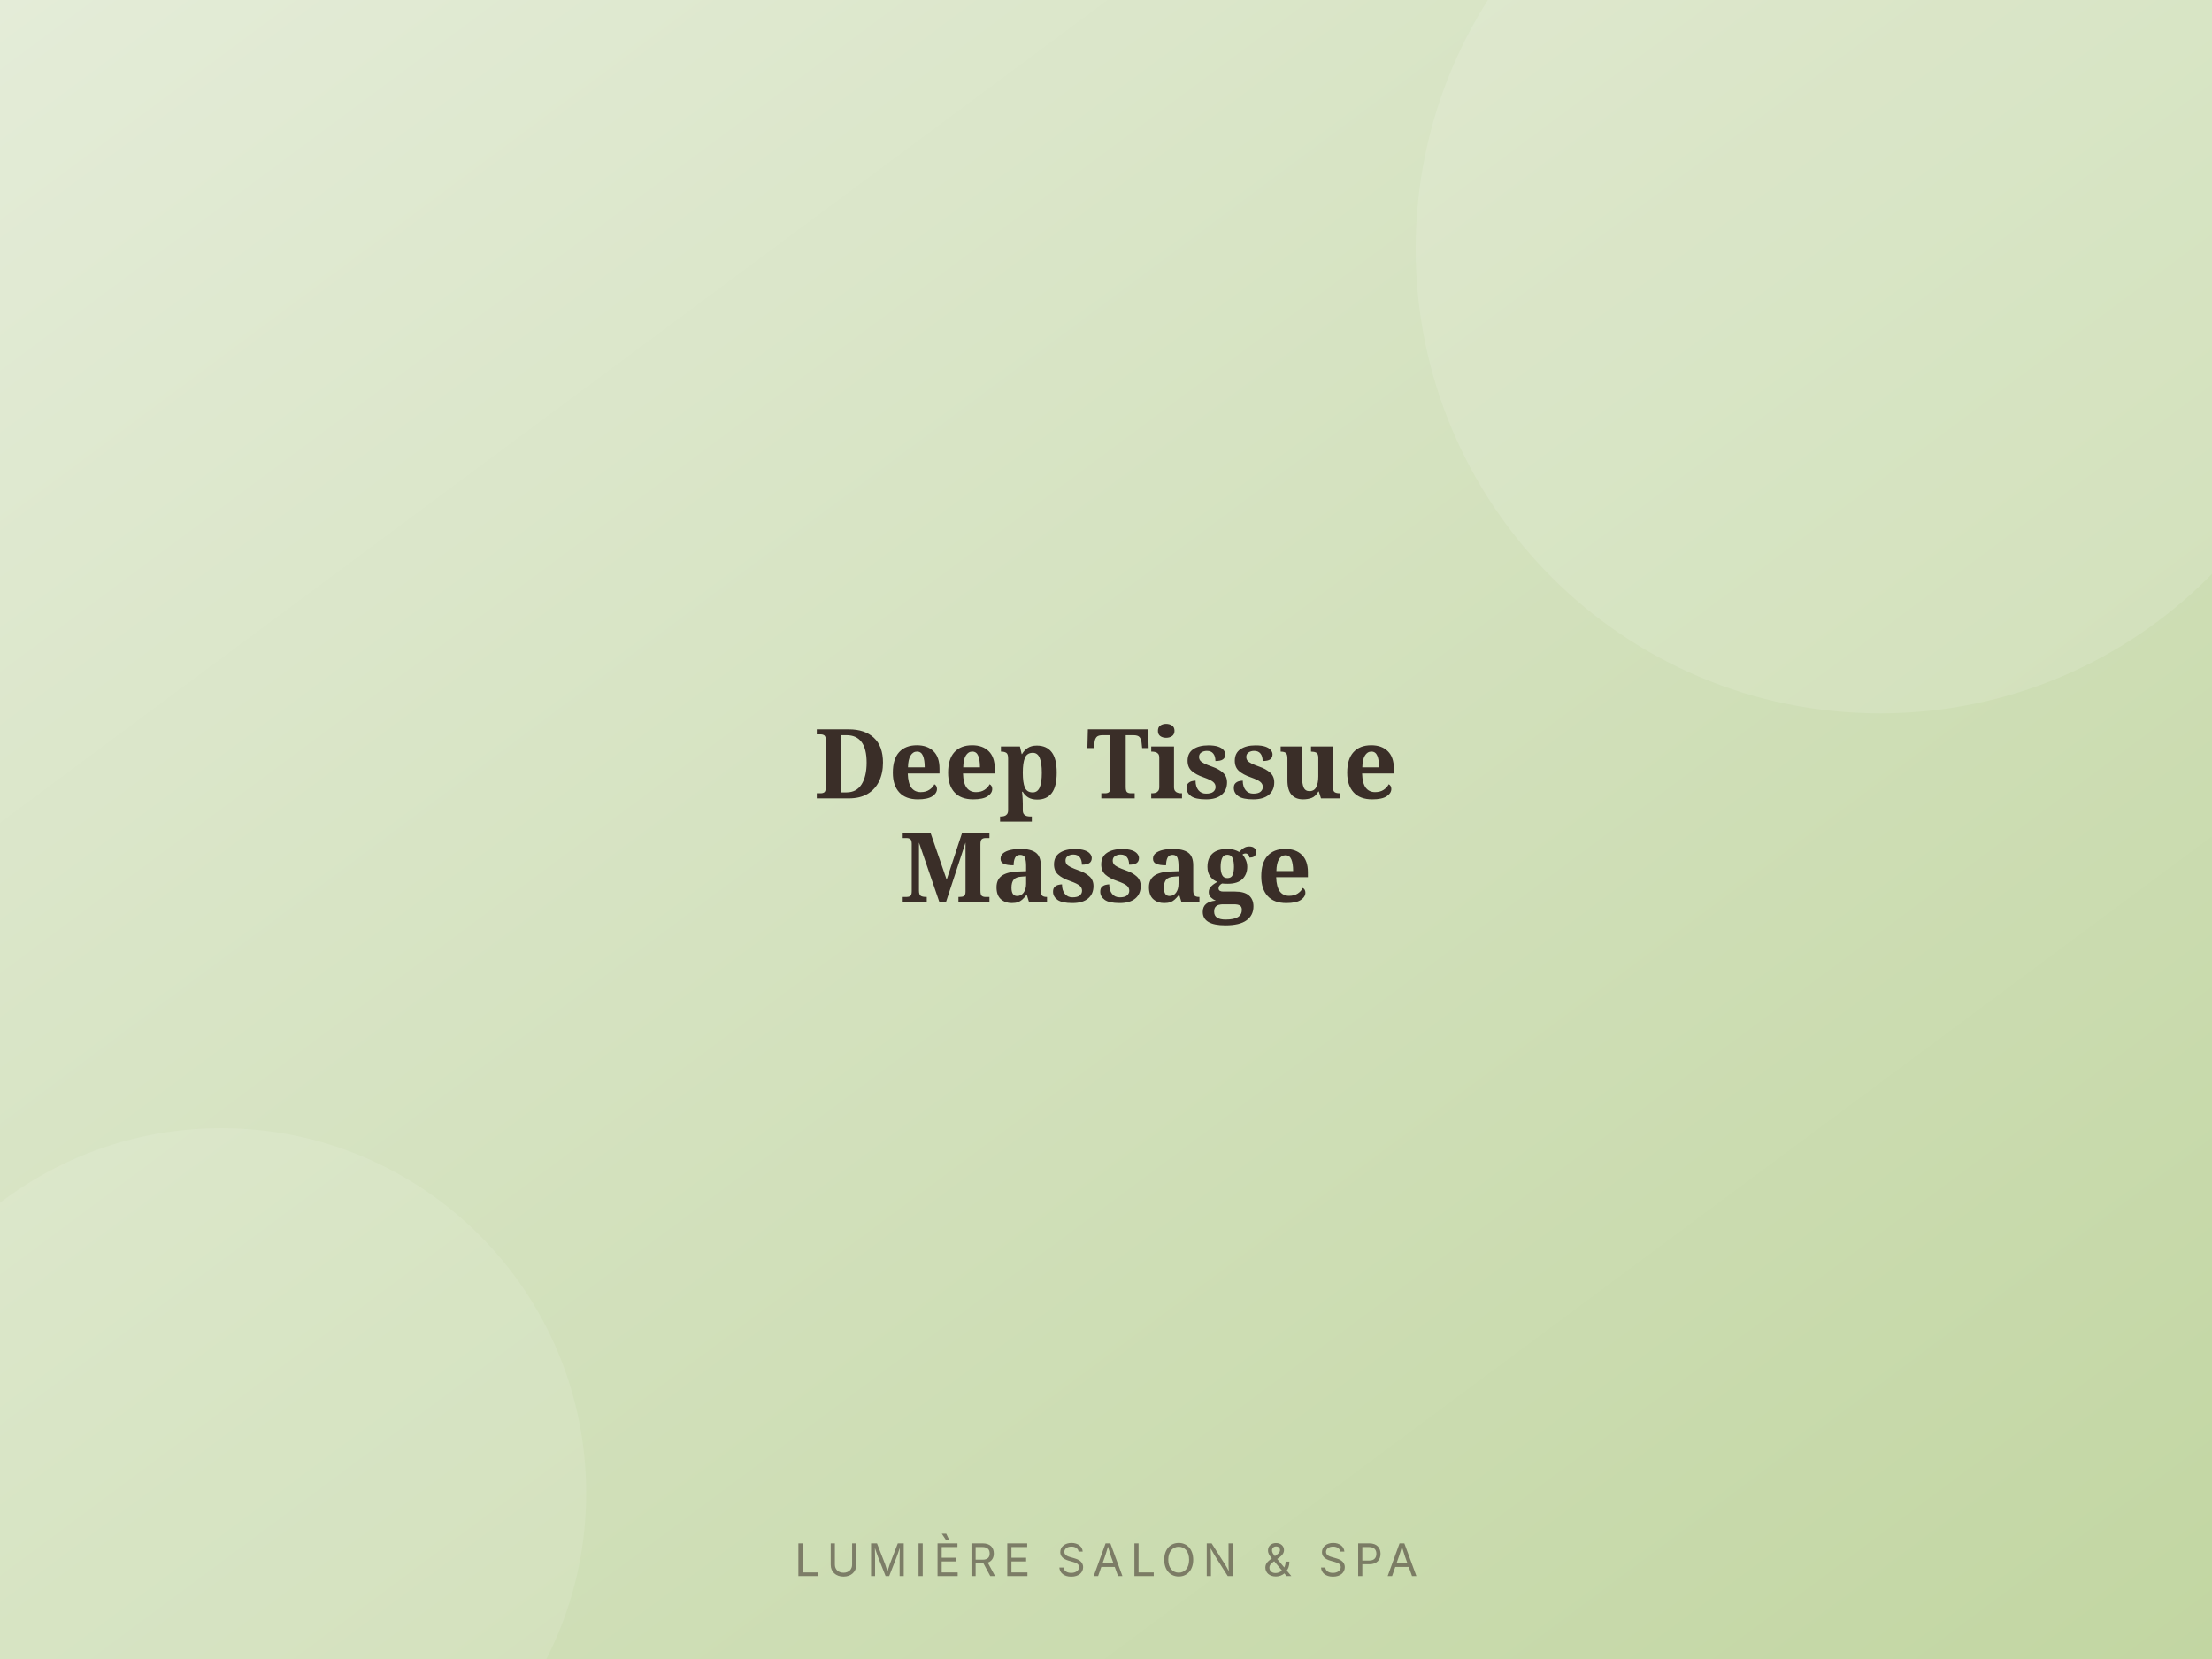
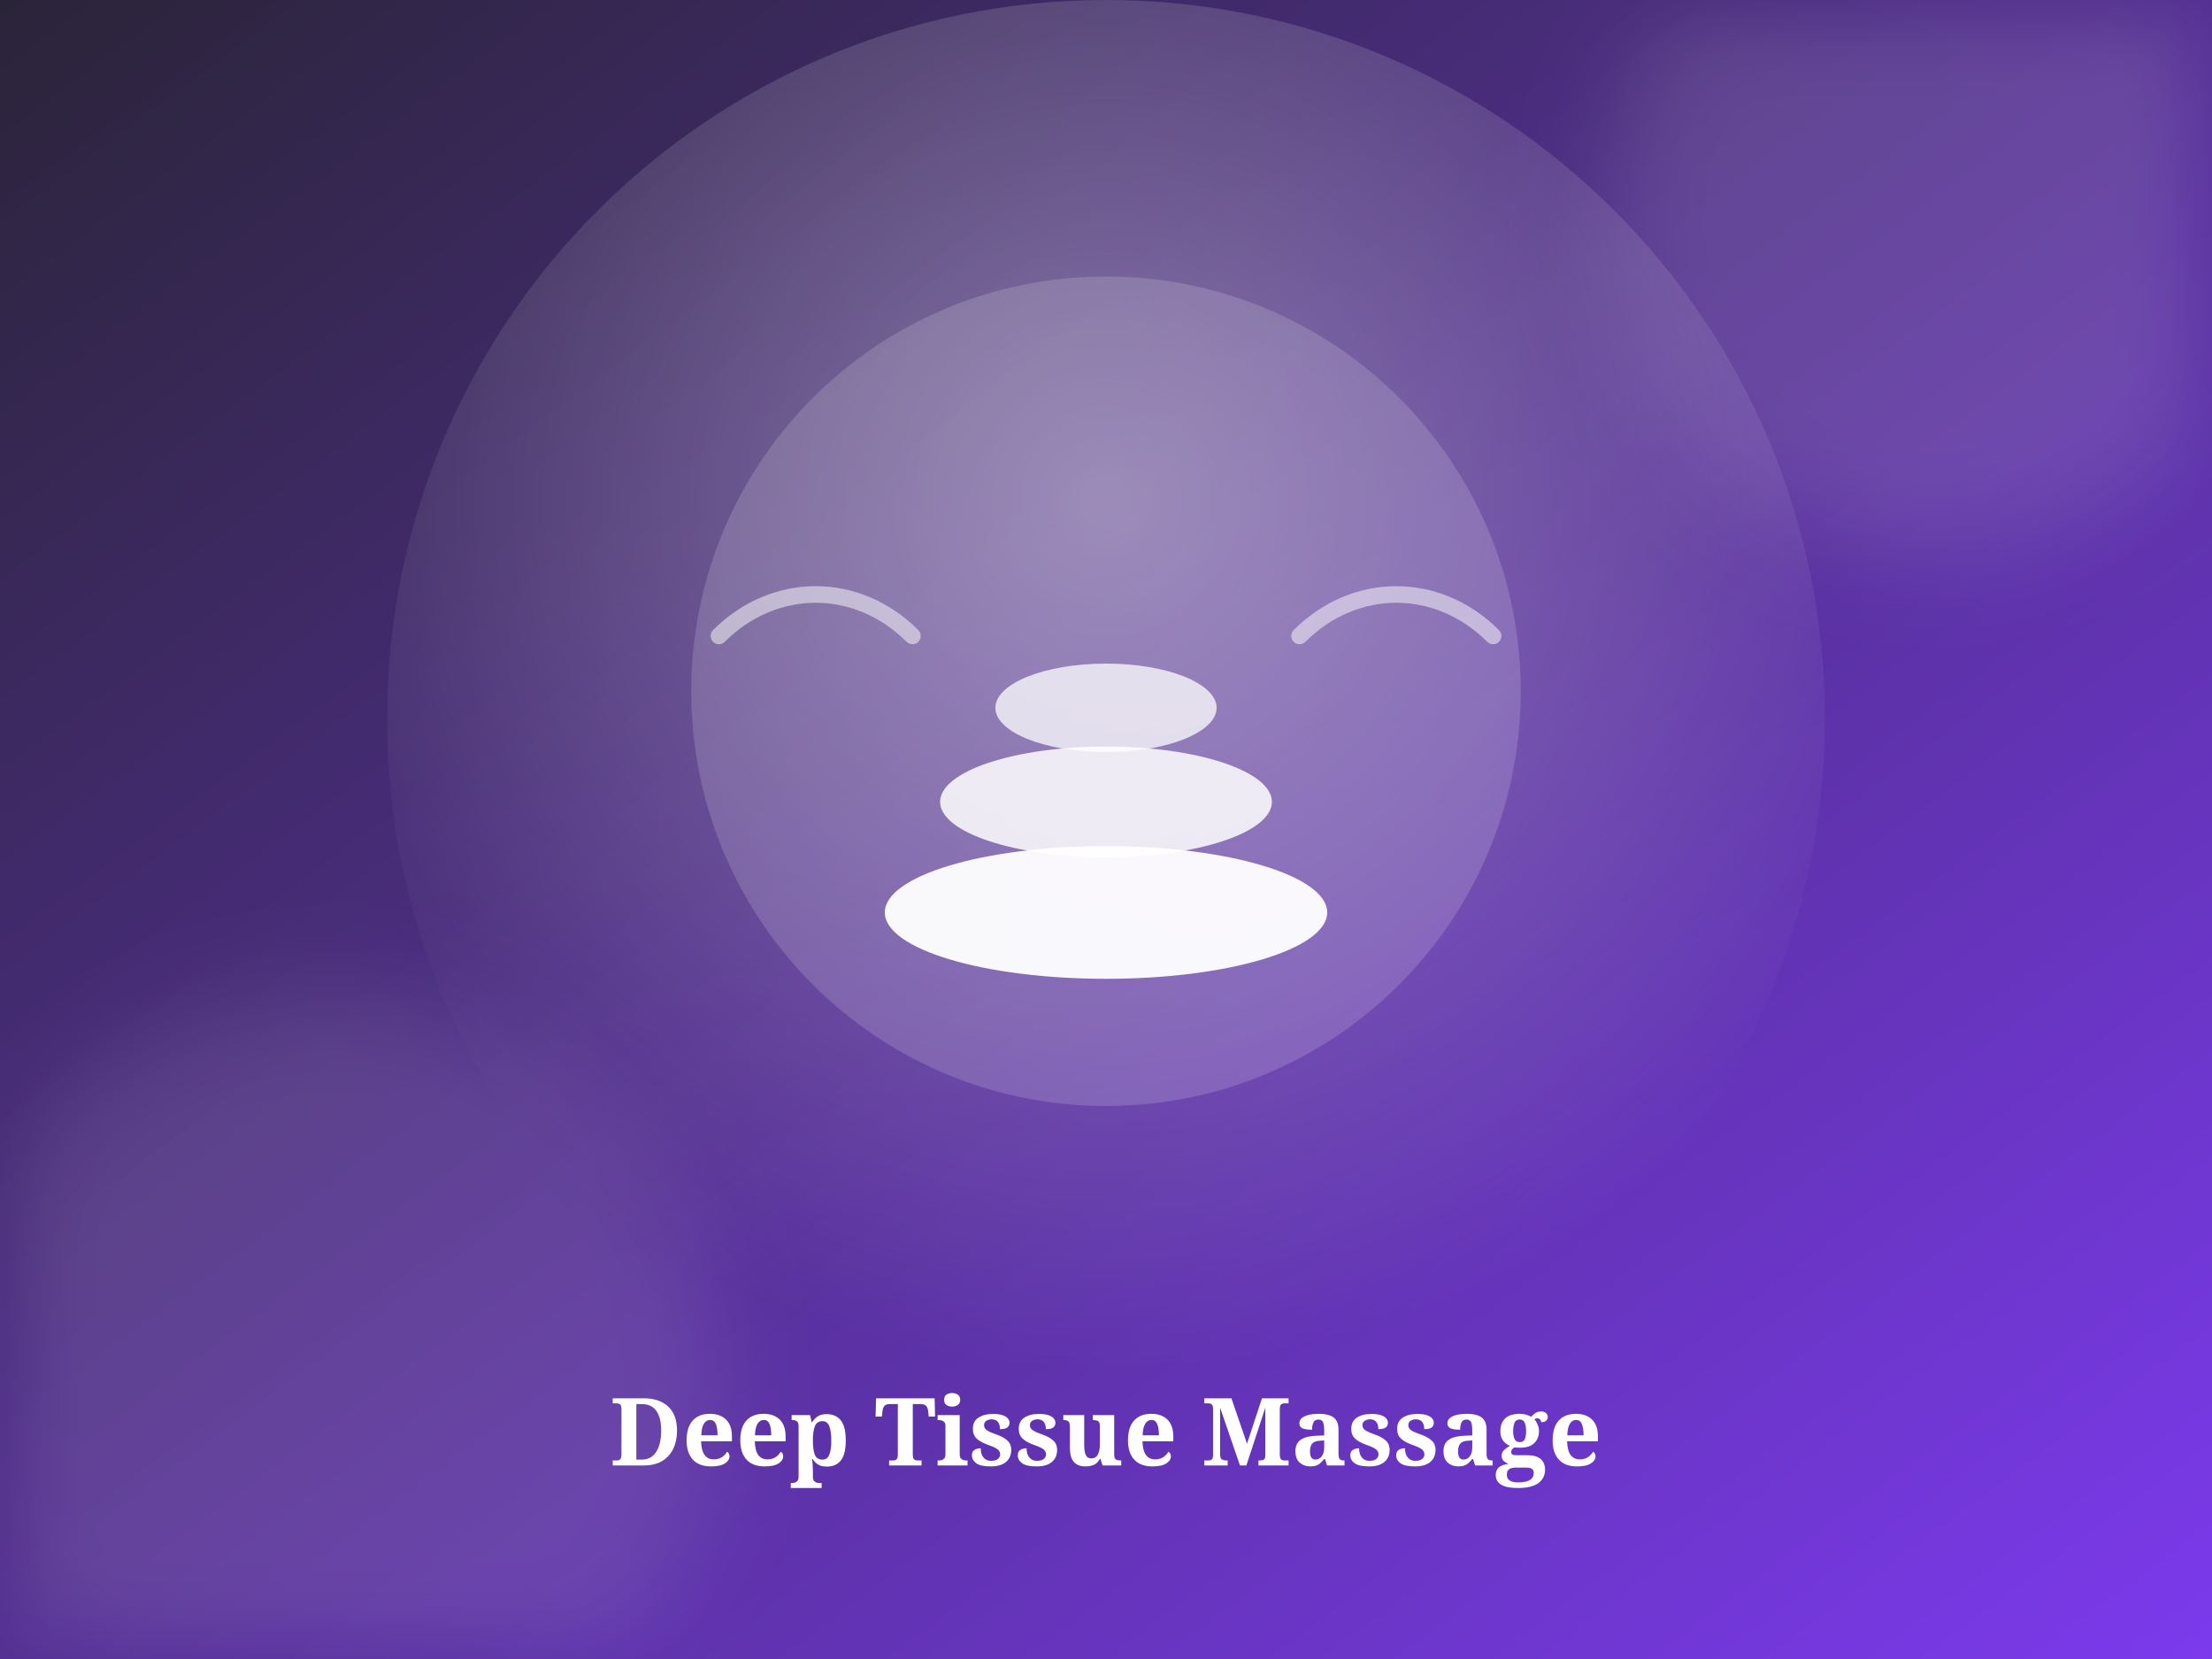
- <svg xmlns="http://www.w3.org/2000/svg" width="640" height="480" viewBox="0 0 640 480">
+ <svg xmlns="http://www.w3.org/2000/svg" width="800" height="600" viewBox="0 0 800 600">
  <defs>
-     <linearGradient id="ghq359b" x1="0%" y1="0%" x2="100%" y2="100%">
-       <stop offset="0%" stop-color="#e4ecd8" />
-       <stop offset="100%" stop-color="#c2d6a2" />
+     <linearGradient id="gDeepTissue" x1="0%" y1="0%" x2="100%" y2="100%">
+       <stop offset="0%" stop-color="#2a2438" />
+       <stop offset="100%" stop-color="#7c3aed" />
    </linearGradient>
+     <radialGradient id="gDeepTissueglow" cx="50%" cy="35%" r="60%">
+       <stop offset="0%" stop-color="#ffffff" stop-opacity="0.35" />
+       <stop offset="100%" stop-color="#ffffff" stop-opacity="0" />
+     </radialGradient>
+     <filter id="gDeepTissuesoft" x="-50%" y="-50%" width="200%" height="200%">
+       <feGaussianBlur stdDeviation="18" />
+     </filter>
  </defs>
-   <rect width="640" height="480" fill="url(#ghq359b)" />
-   <circle cx="544" cy="72" r="134.4" fill="#ffffff" opacity="0.12" />
-   <circle cx="64" cy="432" r="105.6" fill="#ffffff" opacity="0.10" />
-   <text x="50%" y="231" text-anchor="middle" font-family="Georgia, 'Playfair Display', serif" font-size="28" fill="#3a2e28" font-weight="600">Deep Tissue</text>
-   <text x="50%" y="261" text-anchor="middle" font-family="Georgia, 'Playfair Display', serif" font-size="28" fill="#3a2e28" font-weight="600">Massage</text>
-   <text x="50%" y="456" text-anchor="middle" font-family="Inter, sans-serif" font-size="13" letter-spacing="2" fill="#3a2e28" opacity="0.55">LUMIÈRE SALON &amp; SPA</text>
+   <rect width="800" height="600" fill="url(#gDeepTissue)" />
+   <circle cx="120" cy="500" r="140" fill="#ffffff" opacity="0.10" filter="url(#gDeepTissuesoft)" />
+   <circle cx="700" cy="80" r="120" fill="#ffffff" opacity="0.12" filter="url(#gDeepTissuesoft)" />
+   <circle cx="400" cy="260" r="260" fill="url(#gDeepTissueglow)" />
+   <circle cx="400" cy="250" r="150" fill="#ffffff" opacity="0.16" />
+   <g transform="translate(400,270)">
+     <ellipse cx="0" cy="60" rx="80" ry="24" fill="#ffffff" opacity="0.95" />
+     <ellipse cx="0" cy="20" rx="60" ry="20" fill="#ffffff" opacity="0.85" />
+     <ellipse cx="0" cy="-14" rx="40" ry="16" fill="#ffffff" opacity="0.75" />
+     <path d="M-140,-40 C-120,-60 -90,-60 -70,-40" stroke="#ffffff" stroke-width="6" fill="none" opacity="0.5" stroke-linecap="round" />
+     <path d="M70,-40 C90,-60 120,-60 140,-40" stroke="#ffffff" stroke-width="6" fill="none" opacity="0.5" stroke-linecap="round" />
+   </g>
+   <text x="50%" y="530" text-anchor="middle" font-family="'Playfair Display', Georgia, serif" font-size="34" fill="#ffffff" font-weight="700">Deep Tissue Massage</text>
</svg>
